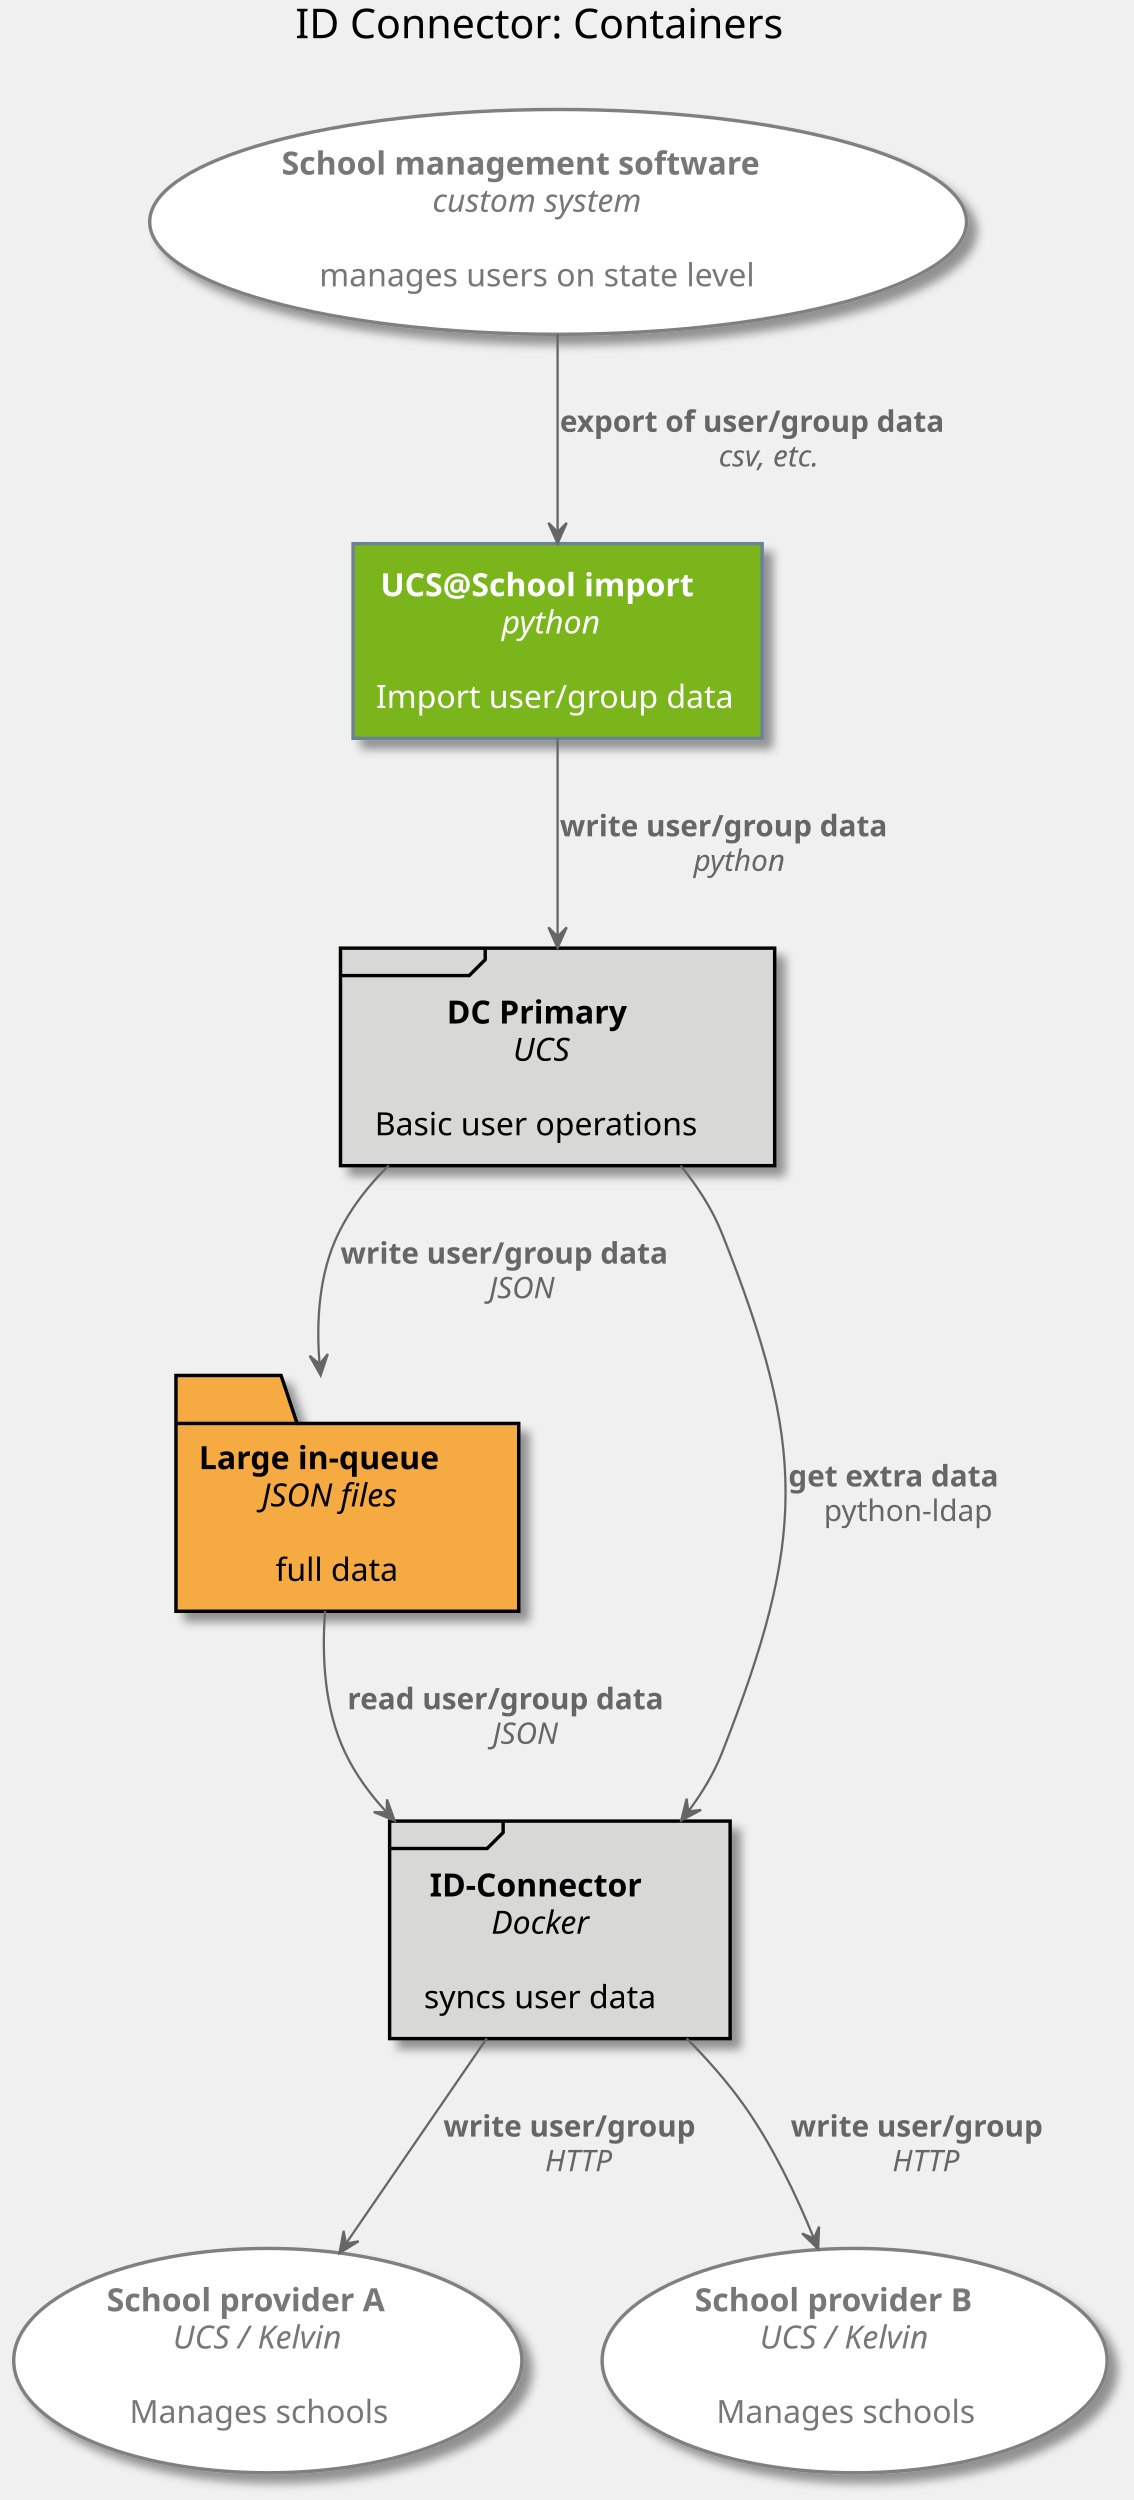
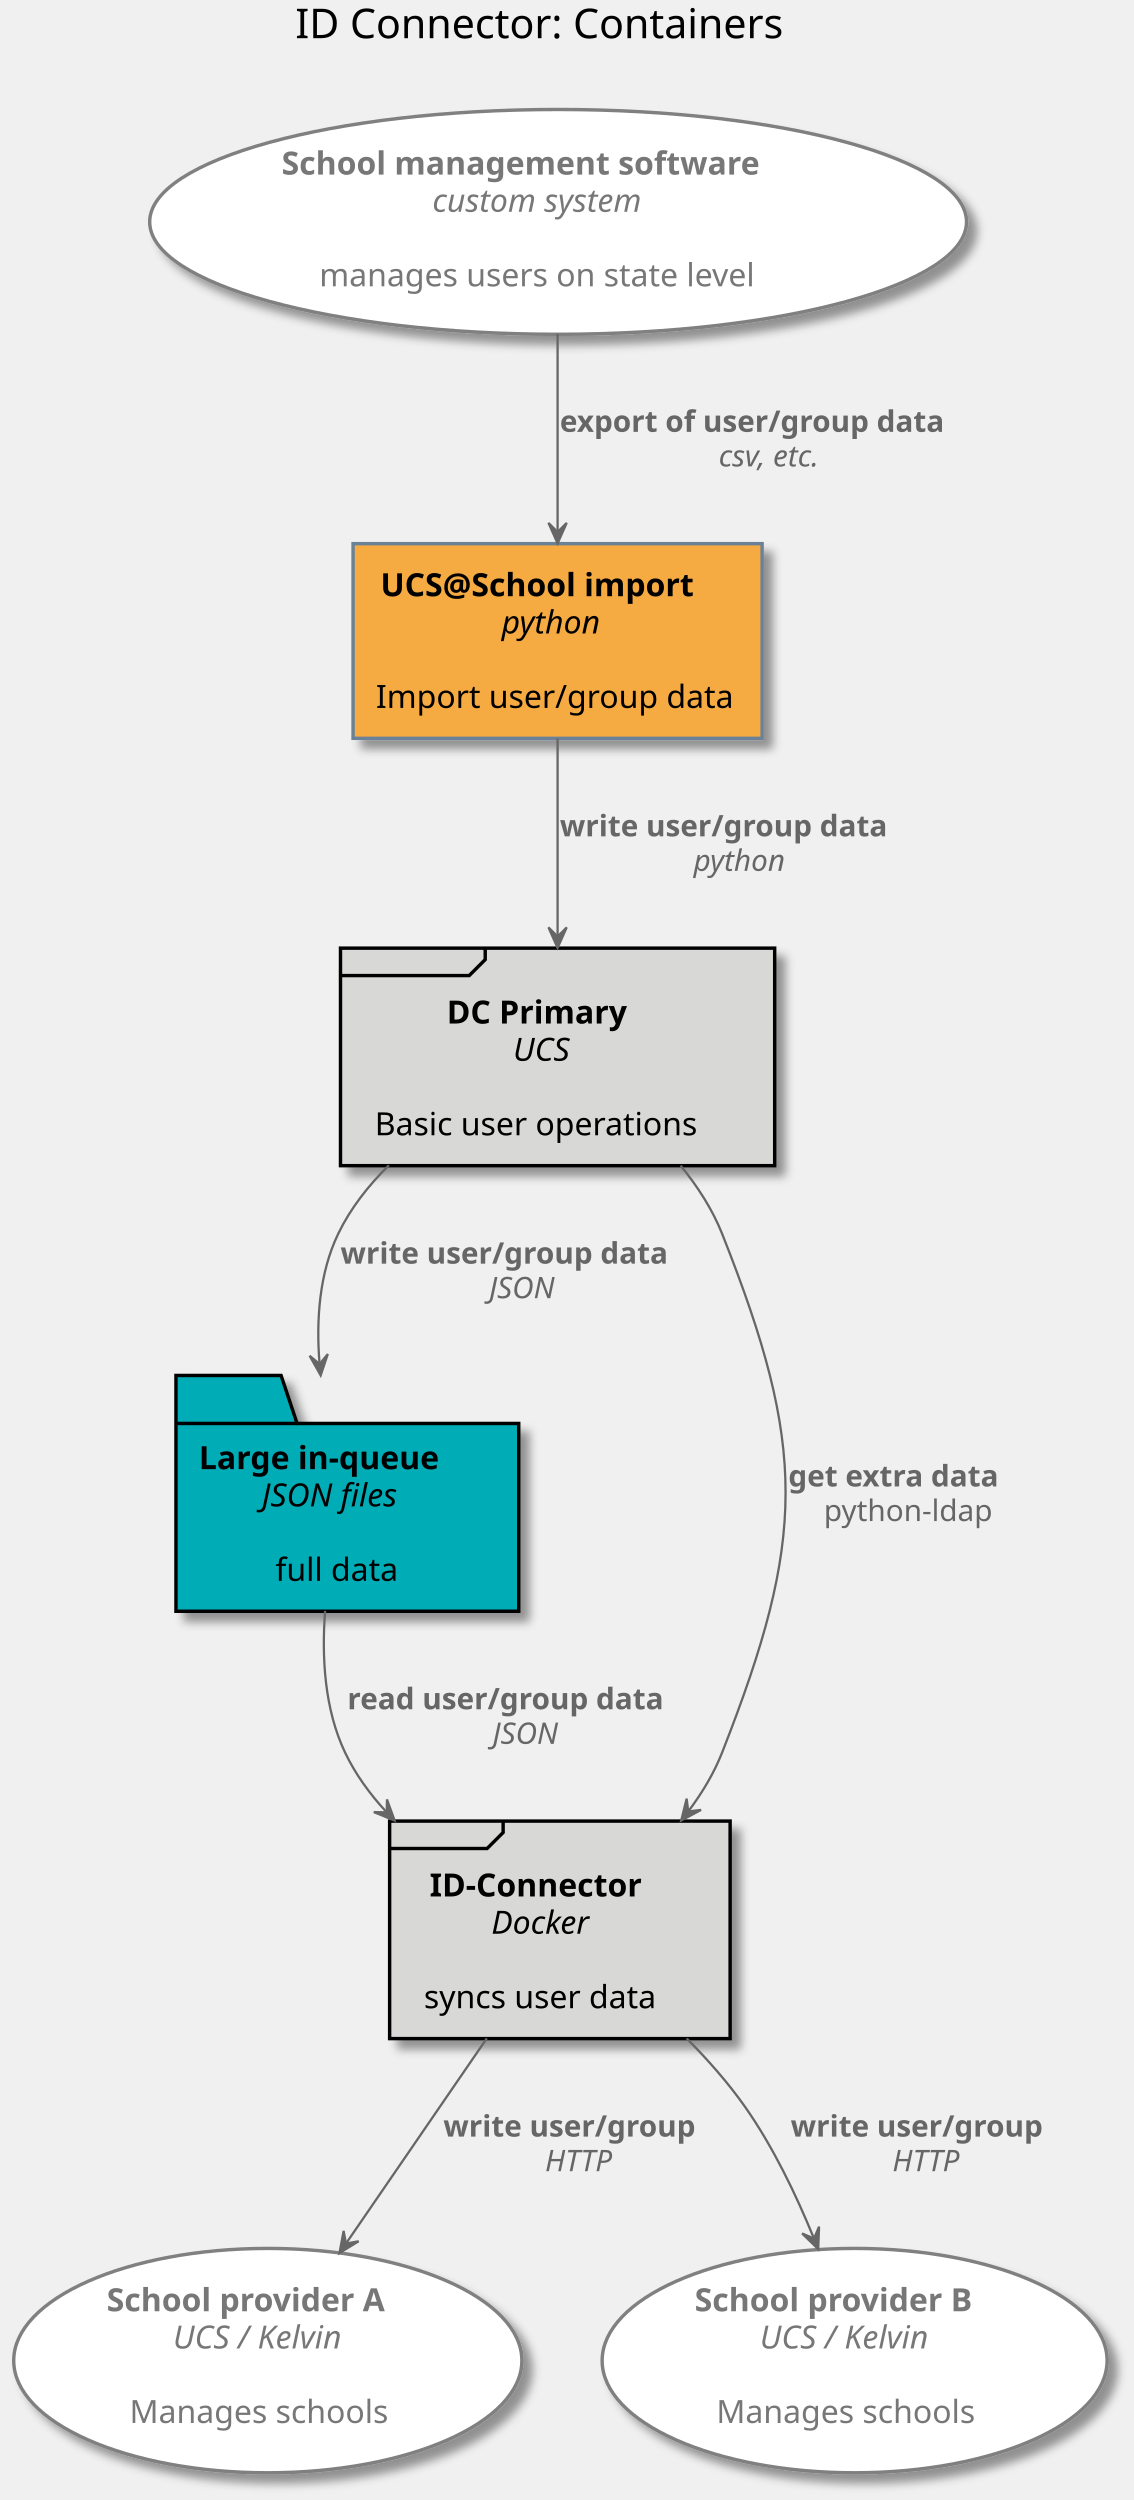
<svg xmlns="http://www.w3.org/2000/svg" contentScriptType="application/ecmascript" contentStyleType="text/css" height="1094px" preserveAspectRatio="none" style="width:496px;height:1094px;background:#FFFFFF;" version="1.1" viewBox="0 0 496 1094" width="496px" zoomAndPan="magnify">
  <defs>
-     <filter height="300%" id="f4qzsjnx526t5" width="300%" x="-1" y="-1">
+     <filter height="300%" id="ftr1nyjn0ophf" width="300%" x="-1" y="-1">
      <feGaussianBlur result="blurOut" stdDeviation="2.0" />
      <feColorMatrix in="blurOut" result="blurOut2" type="matrix" values="0 0 0 0 0 0 0 0 0 0 0 0 0 0 0 0 0 0 .4 0" />
      <feOffset dx="4.0" dy="4.0" in="blurOut2" result="blurOut3" />
      <feBlend in="SourceGraphic" in2="blurOut3" mode="normal" />
    </filter>
  </defs>
  <g>
    <text fill="#000000" font-family="sans-serif" font-size="18" lengthAdjust="spacing" textLength="225" x="129.23" y="16.708">ID Connector: Containers</text>
    <text fill="#000000" font-family="sans-serif" font-size="18" lengthAdjust="spacing" textLength="0" x="244.73" y="37.661" />
-     <rect fill="#D8D8D6" filter="url(#f4qzsjnx526t5)" height="95.188" style="stroke:#000000;stroke-width:1.5;" width="190" x="149" y="414.906" />
+     <rect fill="#D8D8D6" filter="url(#ftr1nyjn0ophf)" height="95.188" style="stroke:#000000;stroke-width:1.5;" width="190" x="149" y="414.906" />
    <path d="M212.333,414.906 L212.333,419.906 L205.333,426.906 L149,426.906 " fill="none" style="stroke:#000000;stroke-width:1.5;" />
    <text fill="#000000" font-family="sans-serif" font-size="14" font-weight="bold" lengthAdjust="spacing" textLength="87" x="195.5" y="447.901">DC Primary</text>
    <text fill="#000000" font-family="sans-serif" font-size="14" font-style="italic" lengthAdjust="spacing" textLength="29" x="224.5" y="464.198">UCS</text>
    <text fill="#000000" font-family="sans-serif" font-size="14" lengthAdjust="spacing" textLength="0" x="241" y="480.495" />
    <text fill="#000000" font-family="sans-serif" font-size="14" lengthAdjust="spacing" textLength="150" x="164" y="496.792">Basic user operations</text>
-     <ellipse cx="244.223" cy="97.096" fill="#FFFFFF" filter="url(#f4qzsjnx526t5)" rx="178.723" ry="49.189" style="stroke:#808080;stroke-width:1.5;" />
+     <ellipse cx="244.223" cy="97.096" fill="#FFFFFF" filter="url(#ftr1nyjn0ophf)" rx="178.723" ry="49.189" style="stroke:#808080;stroke-width:1.5;" />
    <text fill="#777777" font-family="sans-serif" font-size="14" font-weight="bold" lengthAdjust="spacing" textLength="236" x="123.223" y="76.398">School management software</text>
    <text fill="#777777" font-family="sans-serif" font-size="14" font-style="italic" lengthAdjust="spacing" textLength="104" x="189.223" y="92.695">custom system</text>
    <text fill="#777777" font-family="sans-serif" font-size="14" lengthAdjust="spacing" textLength="0" x="243.223" y="108.992" />
    <text fill="#777777" font-family="sans-serif" font-size="14" lengthAdjust="spacing" textLength="203" x="139.723" y="125.288">manages users on state level</text>
-     <rect fill="#7AB51D" filter="url(#f4qzsjnx526t5)" height="85.188" style="stroke:#6A8198;stroke-width:1.5;" width="179" x="154.5" y="237.906" />
-     <text fill="#FFFFFF" font-family="sans-serif" font-size="14" font-weight="bold" lengthAdjust="spacing" textLength="155" x="166.5" y="260.901">UCS@School import</text>
-     <text fill="#FFFFFF" font-family="sans-serif" font-size="14" font-style="italic" lengthAdjust="spacing" textLength="49" x="219.5" y="277.198">python</text>
-     <text fill="#FFFFFF" font-family="sans-serif" font-size="14" lengthAdjust="spacing" textLength="0" x="246" y="293.495" />
-     <text fill="#FFFFFF" font-family="sans-serif" font-size="14" lengthAdjust="spacing" textLength="159" x="164.5" y="309.792">Import user/group data</text>
-     <polygon fill="#F6AA42" filter="url(#f4qzsjnx526t5)" points="77,601.906,123,601.906,130,622.906,227,622.906,227,705.094,77,705.094,77,601.906" style="stroke:#000000;stroke-width:1.5;" />
+     <rect fill="#F6AA42" filter="url(#ftr1nyjn0ophf)" height="85.188" style="stroke:#6A8198;stroke-width:1.5;" width="179" x="154.5" y="237.906" />
+     <text fill="#000000" font-family="sans-serif" font-size="14" font-weight="bold" lengthAdjust="spacing" textLength="155" x="166.5" y="260.901">UCS@School import</text>
+     <text fill="#000000" font-family="sans-serif" font-size="14" font-style="italic" lengthAdjust="spacing" textLength="49" x="219.5" y="277.198">python</text>
+     <text fill="#000000" font-family="sans-serif" font-size="14" lengthAdjust="spacing" textLength="0" x="246" y="293.495" />
+     <text fill="#000000" font-family="sans-serif" font-size="14" lengthAdjust="spacing" textLength="159" x="164.5" y="309.792">Import user/group data</text>
+     <polygon fill="#00ACB6" filter="url(#ftr1nyjn0ophf)" points="77,601.906,123,601.906,130,622.906,227,622.906,227,705.094,77,705.094,77,601.906" style="stroke:#000000;stroke-width:1.5;" />
    <line style="stroke:#000000;stroke-width:1.5;" x1="77" x2="130" y1="622.906" y2="622.906" />
    <text fill="#000000" font-family="sans-serif" font-size="14" font-weight="bold" lengthAdjust="spacing" textLength="120" x="87" y="642.901">Large in-queue</text>
    <text fill="#000000" font-family="sans-serif" font-size="14" font-style="italic" lengthAdjust="spacing" textLength="65" x="114.5" y="659.198">JSON files</text>
    <text fill="#000000" font-family="sans-serif" font-size="14" lengthAdjust="spacing" textLength="0" x="149" y="675.495" />
    <text fill="#000000" font-family="sans-serif" font-size="14" lengthAdjust="spacing" textLength="53" x="120.5" y="691.792">full data</text>
-     <rect fill="#D8D8D6" filter="url(#f4qzsjnx526t5)" height="95.188" style="stroke:#000000;stroke-width:1.5;" width="149" x="170.5" y="796.906" />
+     <rect fill="#D8D8D6" filter="url(#ftr1nyjn0ophf)" height="95.188" style="stroke:#000000;stroke-width:1.5;" width="149" x="170.5" y="796.906" />
    <path d="M220.167,796.906 L220.167,801.906 L213.167,808.906 L170.5,808.906 " fill="none" style="stroke:#000000;stroke-width:1.5;" />
    <text fill="#000000" font-family="sans-serif" font-size="14" font-weight="bold" lengthAdjust="spacing" textLength="104" x="188" y="829.901">ID-Connector</text>
    <text fill="#000000" font-family="sans-serif" font-size="14" font-style="italic" lengthAdjust="spacing" textLength="50" x="215" y="846.198">Docker</text>
    <text fill="#000000" font-family="sans-serif" font-size="14" lengthAdjust="spacing" textLength="0" x="242" y="862.495" />
    <text fill="#000000" font-family="sans-serif" font-size="14" lengthAdjust="spacing" textLength="109" x="185.5" y="878.792">syncs user data</text>
-     <ellipse cx="117.187" cy="1033.001" fill="#FFFFFF" filter="url(#f4qzsjnx526t5)" rx="111.187" ry="49.094" style="stroke:#808080;stroke-width:1.5;" />
+     <ellipse cx="117.187" cy="1033.001" fill="#FFFFFF" filter="url(#ftr1nyjn0ophf)" rx="111.187" ry="49.094" style="stroke:#808080;stroke-width:1.5;" />
    <text fill="#777777" font-family="sans-serif" font-size="14" font-weight="bold" lengthAdjust="spacing" textLength="141" x="46.687" y="1011.402">School provider A</text>
    <text fill="#777777" font-family="sans-serif" font-size="14" font-style="italic" lengthAdjust="spacing" textLength="83" x="75.687" y="1027.699">UCS / Kelvin</text>
    <text fill="#777777" font-family="sans-serif" font-size="14" lengthAdjust="spacing" textLength="0" x="119.187" y="1043.996" />
    <text fill="#777777" font-family="sans-serif" font-size="14" lengthAdjust="spacing" textLength="121" x="56.687" y="1060.293">Manages schools</text>
-     <ellipse cx="373.98" cy="1033.001" fill="#FFFFFF" filter="url(#f4qzsjnx526t5)" rx="110.48" ry="49.094" style="stroke:#808080;stroke-width:1.5;" />
+     <ellipse cx="373.98" cy="1033.001" fill="#FFFFFF" filter="url(#ftr1nyjn0ophf)" rx="110.48" ry="49.094" style="stroke:#808080;stroke-width:1.5;" />
    <text fill="#777777" font-family="sans-serif" font-size="14" font-weight="bold" lengthAdjust="spacing" textLength="140" x="303.98" y="1011.402">School provider B</text>
    <text fill="#777777" font-family="sans-serif" font-size="14" font-style="italic" lengthAdjust="spacing" textLength="83" x="332.48" y="1027.699">UCS / Kelvin</text>
    <text fill="#777777" font-family="sans-serif" font-size="14" lengthAdjust="spacing" textLength="0" x="375.98" y="1043.996" />
    <text fill="#777777" font-family="sans-serif" font-size="14" lengthAdjust="spacing" textLength="121" x="313.48" y="1060.293">Manages schools</text>
    <path d="M244,146.066 C244,172.846 244,206.026 244,232.586 " fill="none" id="sms-to-importer" style="stroke:#666666;stroke-width:1.0;" />
    <polygon fill="#666666" points="244,237.806,248,228.806,244,232.806,240,228.806,244,237.806" style="stroke:#666666;stroke-width:1.0;" />
    <text fill="#666666" font-family="sans-serif" font-size="13" font-weight="bold" lengthAdjust="spacing" textLength="193" x="245" y="188.973">export of user/group data</text>
    <text fill="#666666" font-family="sans-serif" font-size="13" font-style="italic" lengthAdjust="spacing" textLength="54" x="314.5" y="204.106">csv, etc.</text>
    <path d="M244,323.156 C244,348.966 244,382.296 244,409.756 " fill="none" id="importer-to-primary" style="stroke:#666666;stroke-width:1.0;" />
    <polygon fill="#666666" points="244,414.816,248,405.816,244,409.816,240,405.816,244,414.816" style="stroke:#666666;stroke-width:1.0;" />
    <text fill="#666666" font-family="sans-serif" font-size="13" font-weight="bold" lengthAdjust="spacing" textLength="162" x="245" y="365.973">write user/group data</text>
    <text fill="#666666" font-family="sans-serif" font-size="13" font-style="italic" lengthAdjust="spacing" textLength="45" x="303.5" y="381.106">python</text>
    <path d="M170.18,509.926 C161.23,518.756 153.37,528.766 148,539.906 C139.66,557.206 138.32,577.796 139.82,596.606 " fill="none" id="primary-to-large_queue" style="stroke:#666666;stroke-width:1.0;" />
    <polygon fill="#666666" points="140.32,601.866,143.452,592.529,139.848,596.889,135.488,593.284,140.32,601.866" style="stroke:#666666;stroke-width:1.0;" />
    <text fill="#666666" font-family="sans-serif" font-size="13" font-weight="bold" lengthAdjust="spacing" textLength="162" x="149" y="552.973">write user/group data</text>
    <text fill="#666666" font-family="sans-serif" font-size="13" font-style="italic" lengthAdjust="spacing" textLength="32" x="214" y="568.106">JSON</text>
    <path d="M142.28,704.916 C140.72,725.066 141.98,747.946 151,766.906 C155.5,776.376 161.82,785.056 169.06,792.906 " fill="none" id="large_queue-to-id_connector" style="stroke:#666666;stroke-width:1.0;" />
    <polygon fill="#666666" points="172.69,796.686,169.341,787.424,169.227,793.08,163.571,792.965,172.69,796.686" style="stroke:#666666;stroke-width:1.0;" />
    <text fill="#666666" font-family="sans-serif" font-size="13" font-weight="bold" lengthAdjust="spacing" textLength="159" x="152" y="747.973">read user/group data</text>
    <text fill="#666666" font-family="sans-serif" font-size="13" font-style="italic" lengthAdjust="spacing" textLength="32" x="215.5" y="763.106">JSON</text>
    <path d="M213.03,891.986 C194.33,919.226 170.72,953.626 151.59,981.506 " fill="none" id="id_connector-to-school_provider_a" style="stroke:#666666;stroke-width:1.0;" />
    <polygon fill="#666666" points="148.56,985.916,156.955,980.766,151.393,981.796,150.363,976.234,148.56,985.916" style="stroke:#666666;stroke-width:1.0;" />
    <text fill="#666666" font-family="sans-serif" font-size="13" font-weight="bold" lengthAdjust="spacing" textLength="123" x="194" y="934.973">write user/group</text>
    <text fill="#666666" font-family="sans-serif" font-size="13" font-style="italic" lengthAdjust="spacing" textLength="34" x="238.5" y="950.106">HTTP</text>
    <path d="M300.49,892.016 C309.72,901.316 318.66,911.466 326,921.906 C338.26,939.346 348.39,960.426 356.13,979.436 " fill="none" id="id_connector-to-school_provider_b" style="stroke:#666666;stroke-width:1.0;" />
    <polygon fill="#666666" points="358.05,984.226,358.421,974.384,356.193,979.584,350.994,977.356,358.05,984.226" style="stroke:#666666;stroke-width:1.0;" />
    <text fill="#666666" font-family="sans-serif" font-size="13" font-weight="bold" lengthAdjust="spacing" textLength="123" x="346" y="934.973">write user/group</text>
    <text fill="#666666" font-family="sans-serif" font-size="13" font-style="italic" lengthAdjust="spacing" textLength="34" x="390.5" y="950.106">HTTP</text>
    <path d="M297.84,510.076 C305.25,519.166 311.76,529.226 316,539.906 C353.19,633.686 352.86,672.996 316,766.906 C312.48,775.876 307.36,784.416 301.46,792.316 " fill="none" id="primary-to-id_connector" style="stroke:#666666;stroke-width:1.0;" />
    <polygon fill="#666666" points="298.1,796.646,306.786,792.004,301.173,792.702,300.475,787.088,298.1,796.646" style="stroke:#666666;stroke-width:1.0;" />
    <text fill="#666666" font-family="sans-serif" font-size="13" font-weight="bold" lengthAdjust="spacing" textLength="107" x="345" y="650.473">get extra data</text>
    <text fill="#666666" font-family="sans-serif" font-size="13" lengthAdjust="spacing" textLength="76" x="360.5" y="665.606">python-ldap</text>
  </g>
</svg>
